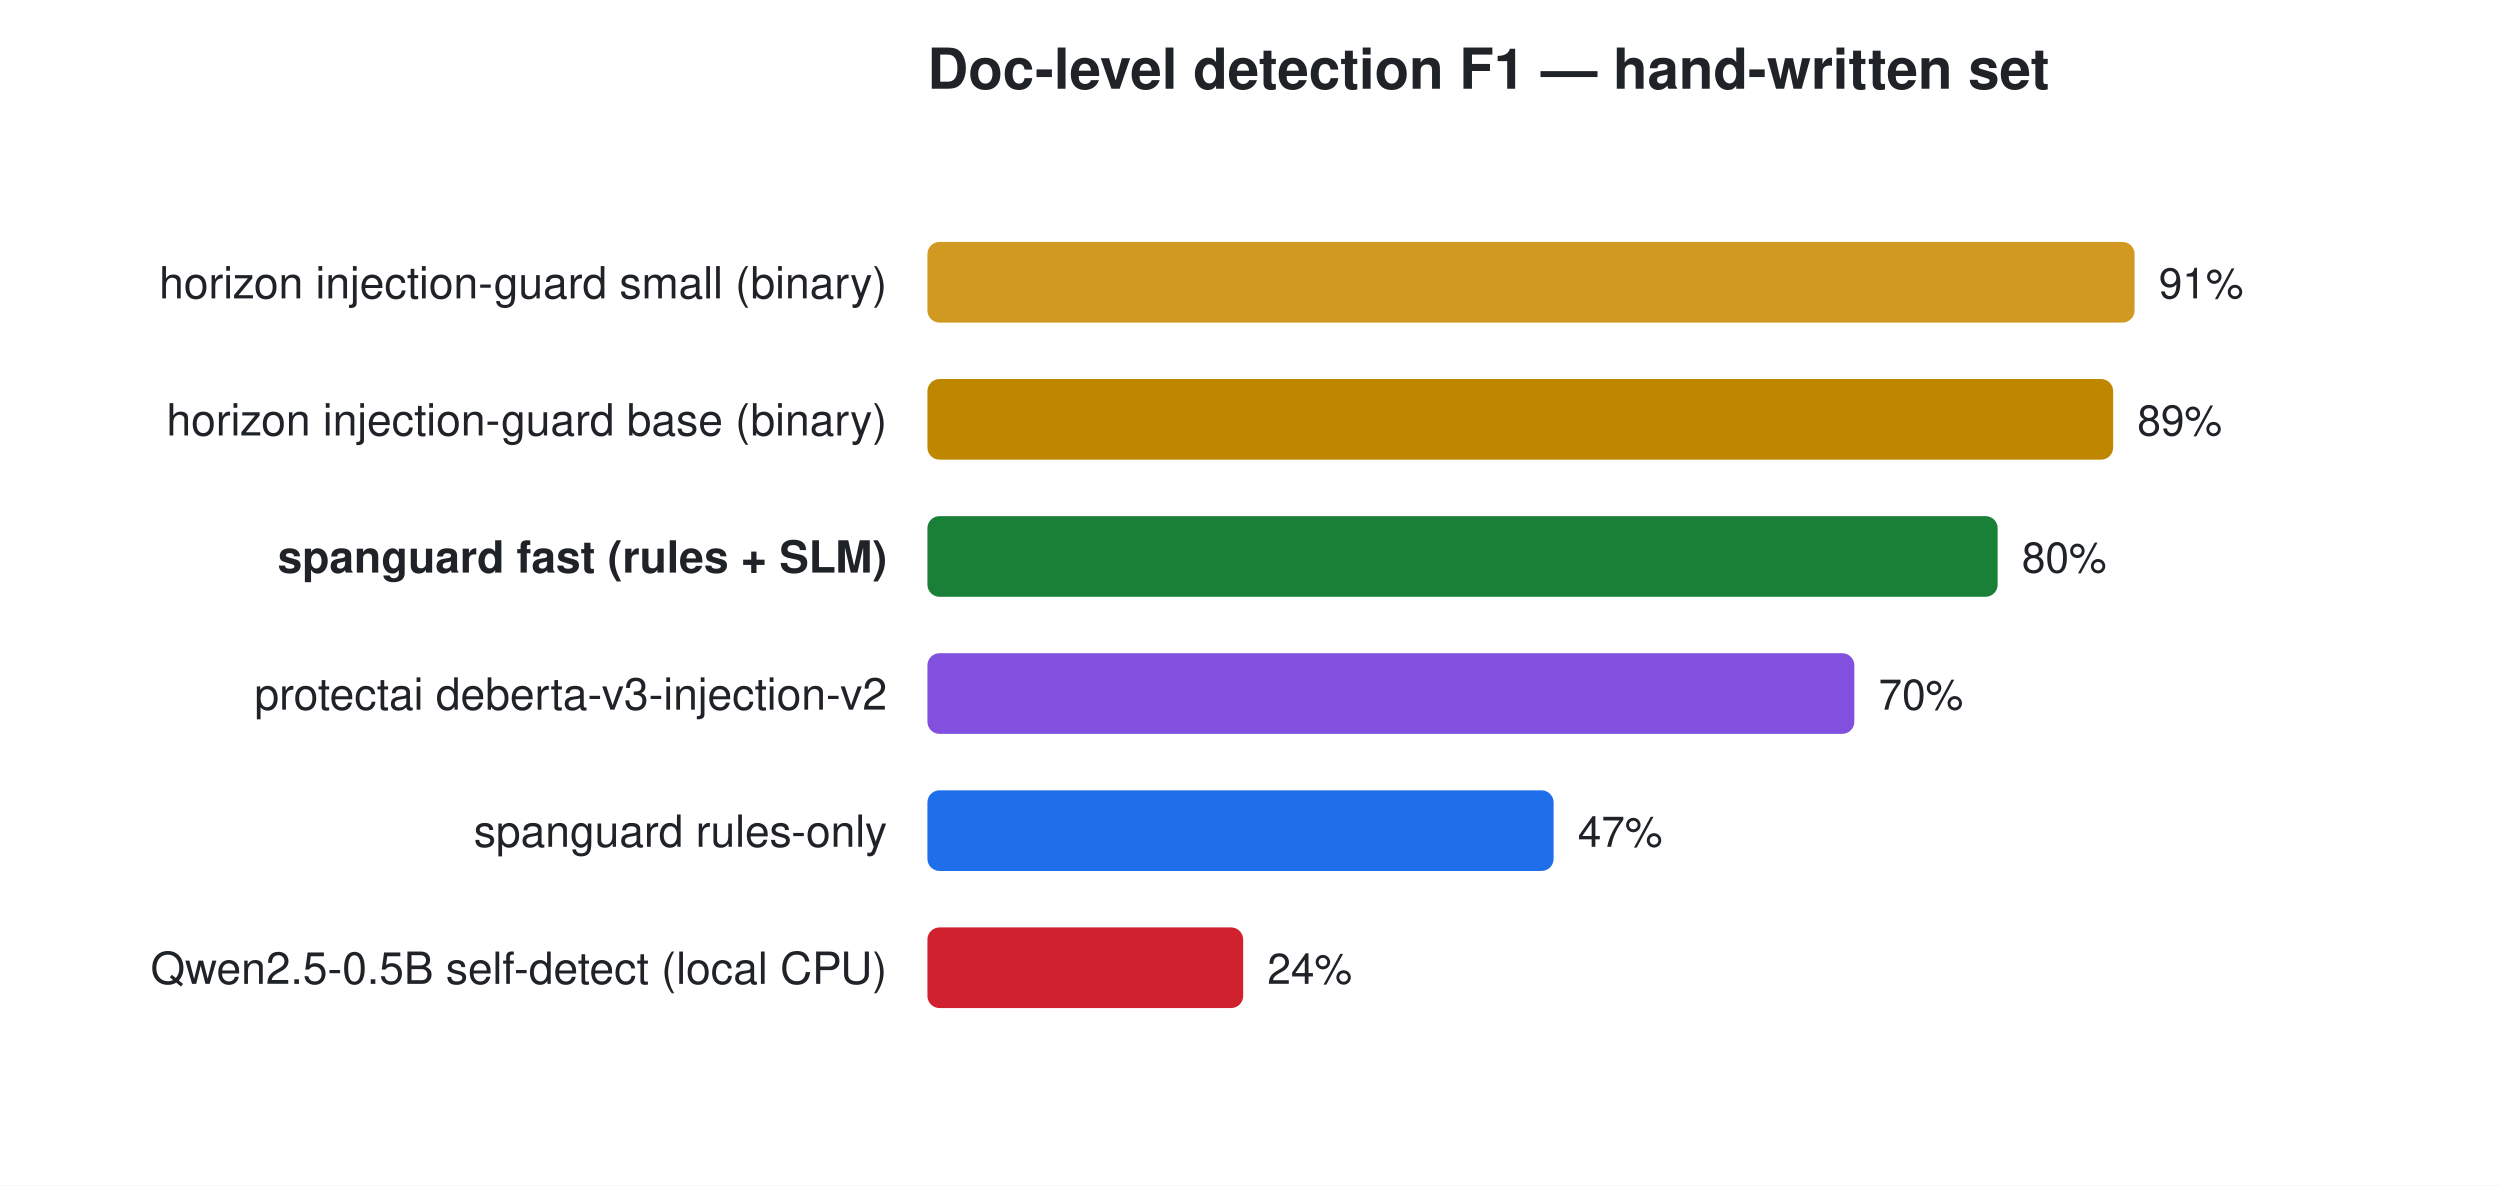
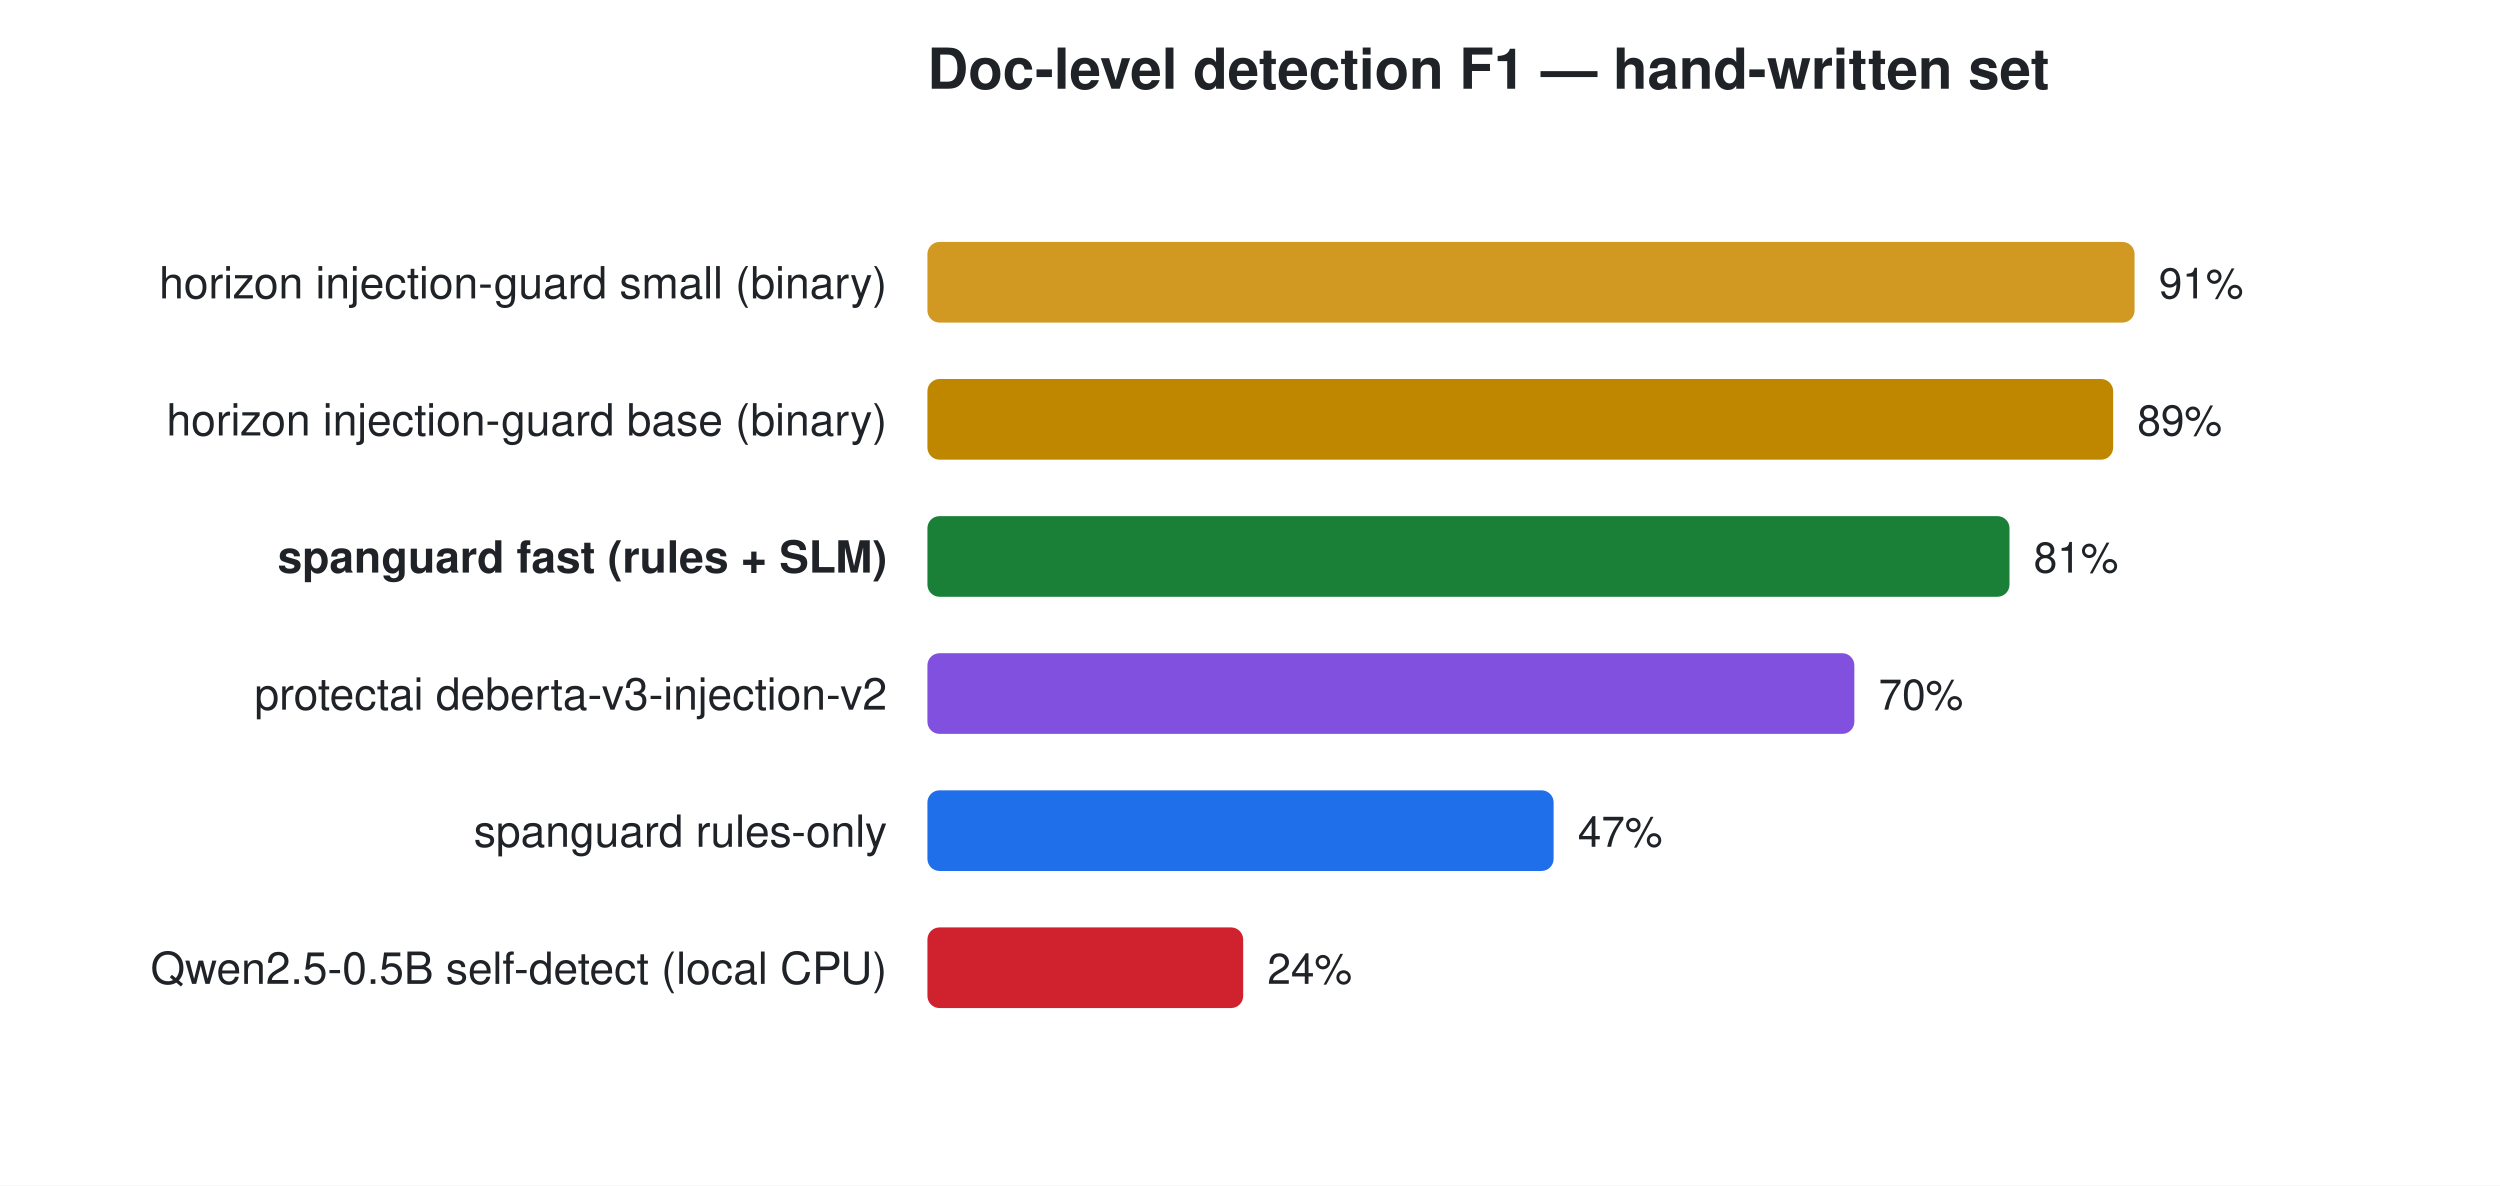
<svg xmlns="http://www.w3.org/2000/svg" width="620" height="294" viewBox="0 0 620 294" font-family="ui-sans-serif,system-ui,'Segoe UI',Helvetica,Arial,sans-serif">
  <rect width="620" height="294" fill="#ffffff" />
  <text x="230" y="22" font-size="14" fill="#1f2328" text-anchor="start" font-weight="600" font-family="ui-sans-serif,system-ui,'Segoe UI',Helvetica,Arial,sans-serif" opacity="1.0">Doc-level detection F1 — hand-written set</text>
  <text x="220" y="74" font-size="11" fill="#1f2328" text-anchor="end" font-weight="normal" font-family="ui-sans-serif,system-ui,'Segoe UI',Helvetica,Arial,sans-serif" opacity="1.0">horizon injection-guard small (binary)</text>
  <rect x="230" y="60" width="299.376" height="20" rx="3" fill="#d29922" opacity="1.0" />
  <text x="535.376" y="74" font-size="10.5" fill="#1f2328" text-anchor="start" font-weight="normal" font-family="ui-sans-serif,system-ui,'Segoe UI',Helvetica,Arial,sans-serif" opacity="1.0">91%</text>
  <text x="220" y="108" font-size="11" fill="#1f2328" text-anchor="end" font-weight="normal" font-family="ui-sans-serif,system-ui,'Segoe UI',Helvetica,Arial,sans-serif" opacity="1.0">horizon injection-guard base (binary)</text>
  <rect x="230" y="94" width="294.063" height="20" rx="3" fill="#bf8700" opacity="1.0" />
  <text x="530.063" y="108" font-size="10.5" fill="#1f2328" text-anchor="start" font-weight="normal" font-family="ui-sans-serif,system-ui,'Segoe UI',Helvetica,Arial,sans-serif" opacity="1.0">89%</text>
  <text x="220" y="142" font-size="11" fill="#1f2328" text-anchor="end" font-weight="600" font-family="ui-sans-serif,system-ui,'Segoe UI',Helvetica,Arial,sans-serif" opacity="1.0">spanguard fast (rules + SLM)</text>
-   <rect x="230" y="128" width="265.419" height="20" rx="3" fill="#1a7f37" opacity="1.0" />
-   <text x="501.419" y="142" font-size="10.5" fill="#1f2328" text-anchor="start" font-weight="normal" font-family="ui-sans-serif,system-ui,'Segoe UI',Helvetica,Arial,sans-serif" opacity="1.0">80%</text>
+   <rect x="230" y="128" width="268.356" height="20" rx="3" fill="#1a7f37" opacity="1.0" />
+   <text x="504.356" y="142" font-size="10.5" fill="#1f2328" text-anchor="start" font-weight="normal" font-family="ui-sans-serif,system-ui,'Segoe UI',Helvetica,Arial,sans-serif" opacity="1.0">81%</text>
  <text x="220" y="176" font-size="11" fill="#1f2328" text-anchor="end" font-weight="normal" font-family="ui-sans-serif,system-ui,'Segoe UI',Helvetica,Arial,sans-serif" opacity="1.0">protectai deberta-v3-injection-v2</text>
  <rect x="230" y="162" width="229.878" height="20" rx="3" fill="#8250df" opacity="1.0" />
  <text x="465.878" y="176" font-size="10.5" fill="#1f2328" text-anchor="start" font-weight="normal" font-family="ui-sans-serif,system-ui,'Segoe UI',Helvetica,Arial,sans-serif" opacity="1.0">70%</text>
  <text x="220" y="210" font-size="11" fill="#1f2328" text-anchor="end" font-weight="normal" font-family="ui-sans-serif,system-ui,'Segoe UI',Helvetica,Arial,sans-serif" opacity="1.0">spanguard rules-only</text>
  <rect x="230" y="196" width="155.298" height="20" rx="3" fill="#1f6feb" opacity="1.0" />
  <text x="391.298" y="210" font-size="10.5" fill="#1f2328" text-anchor="start" font-weight="normal" font-family="ui-sans-serif,system-ui,'Segoe UI',Helvetica,Arial,sans-serif" opacity="1.0">47%</text>
  <text x="220" y="244" font-size="11" fill="#1f2328" text-anchor="end" font-weight="normal" font-family="ui-sans-serif,system-ui,'Segoe UI',Helvetica,Arial,sans-serif" opacity="1.0">Qwen2.5-0.5B self-detect (local CPU)</text>
  <rect x="230" y="230" width="78.309" height="20" rx="3" fill="#cf222e" opacity="1.0" />
  <text x="314.309" y="244" font-size="10.5" fill="#1f2328" text-anchor="start" font-weight="normal" font-family="ui-sans-serif,system-ui,'Segoe UI',Helvetica,Arial,sans-serif" opacity="1.0">24%</text>
</svg>
